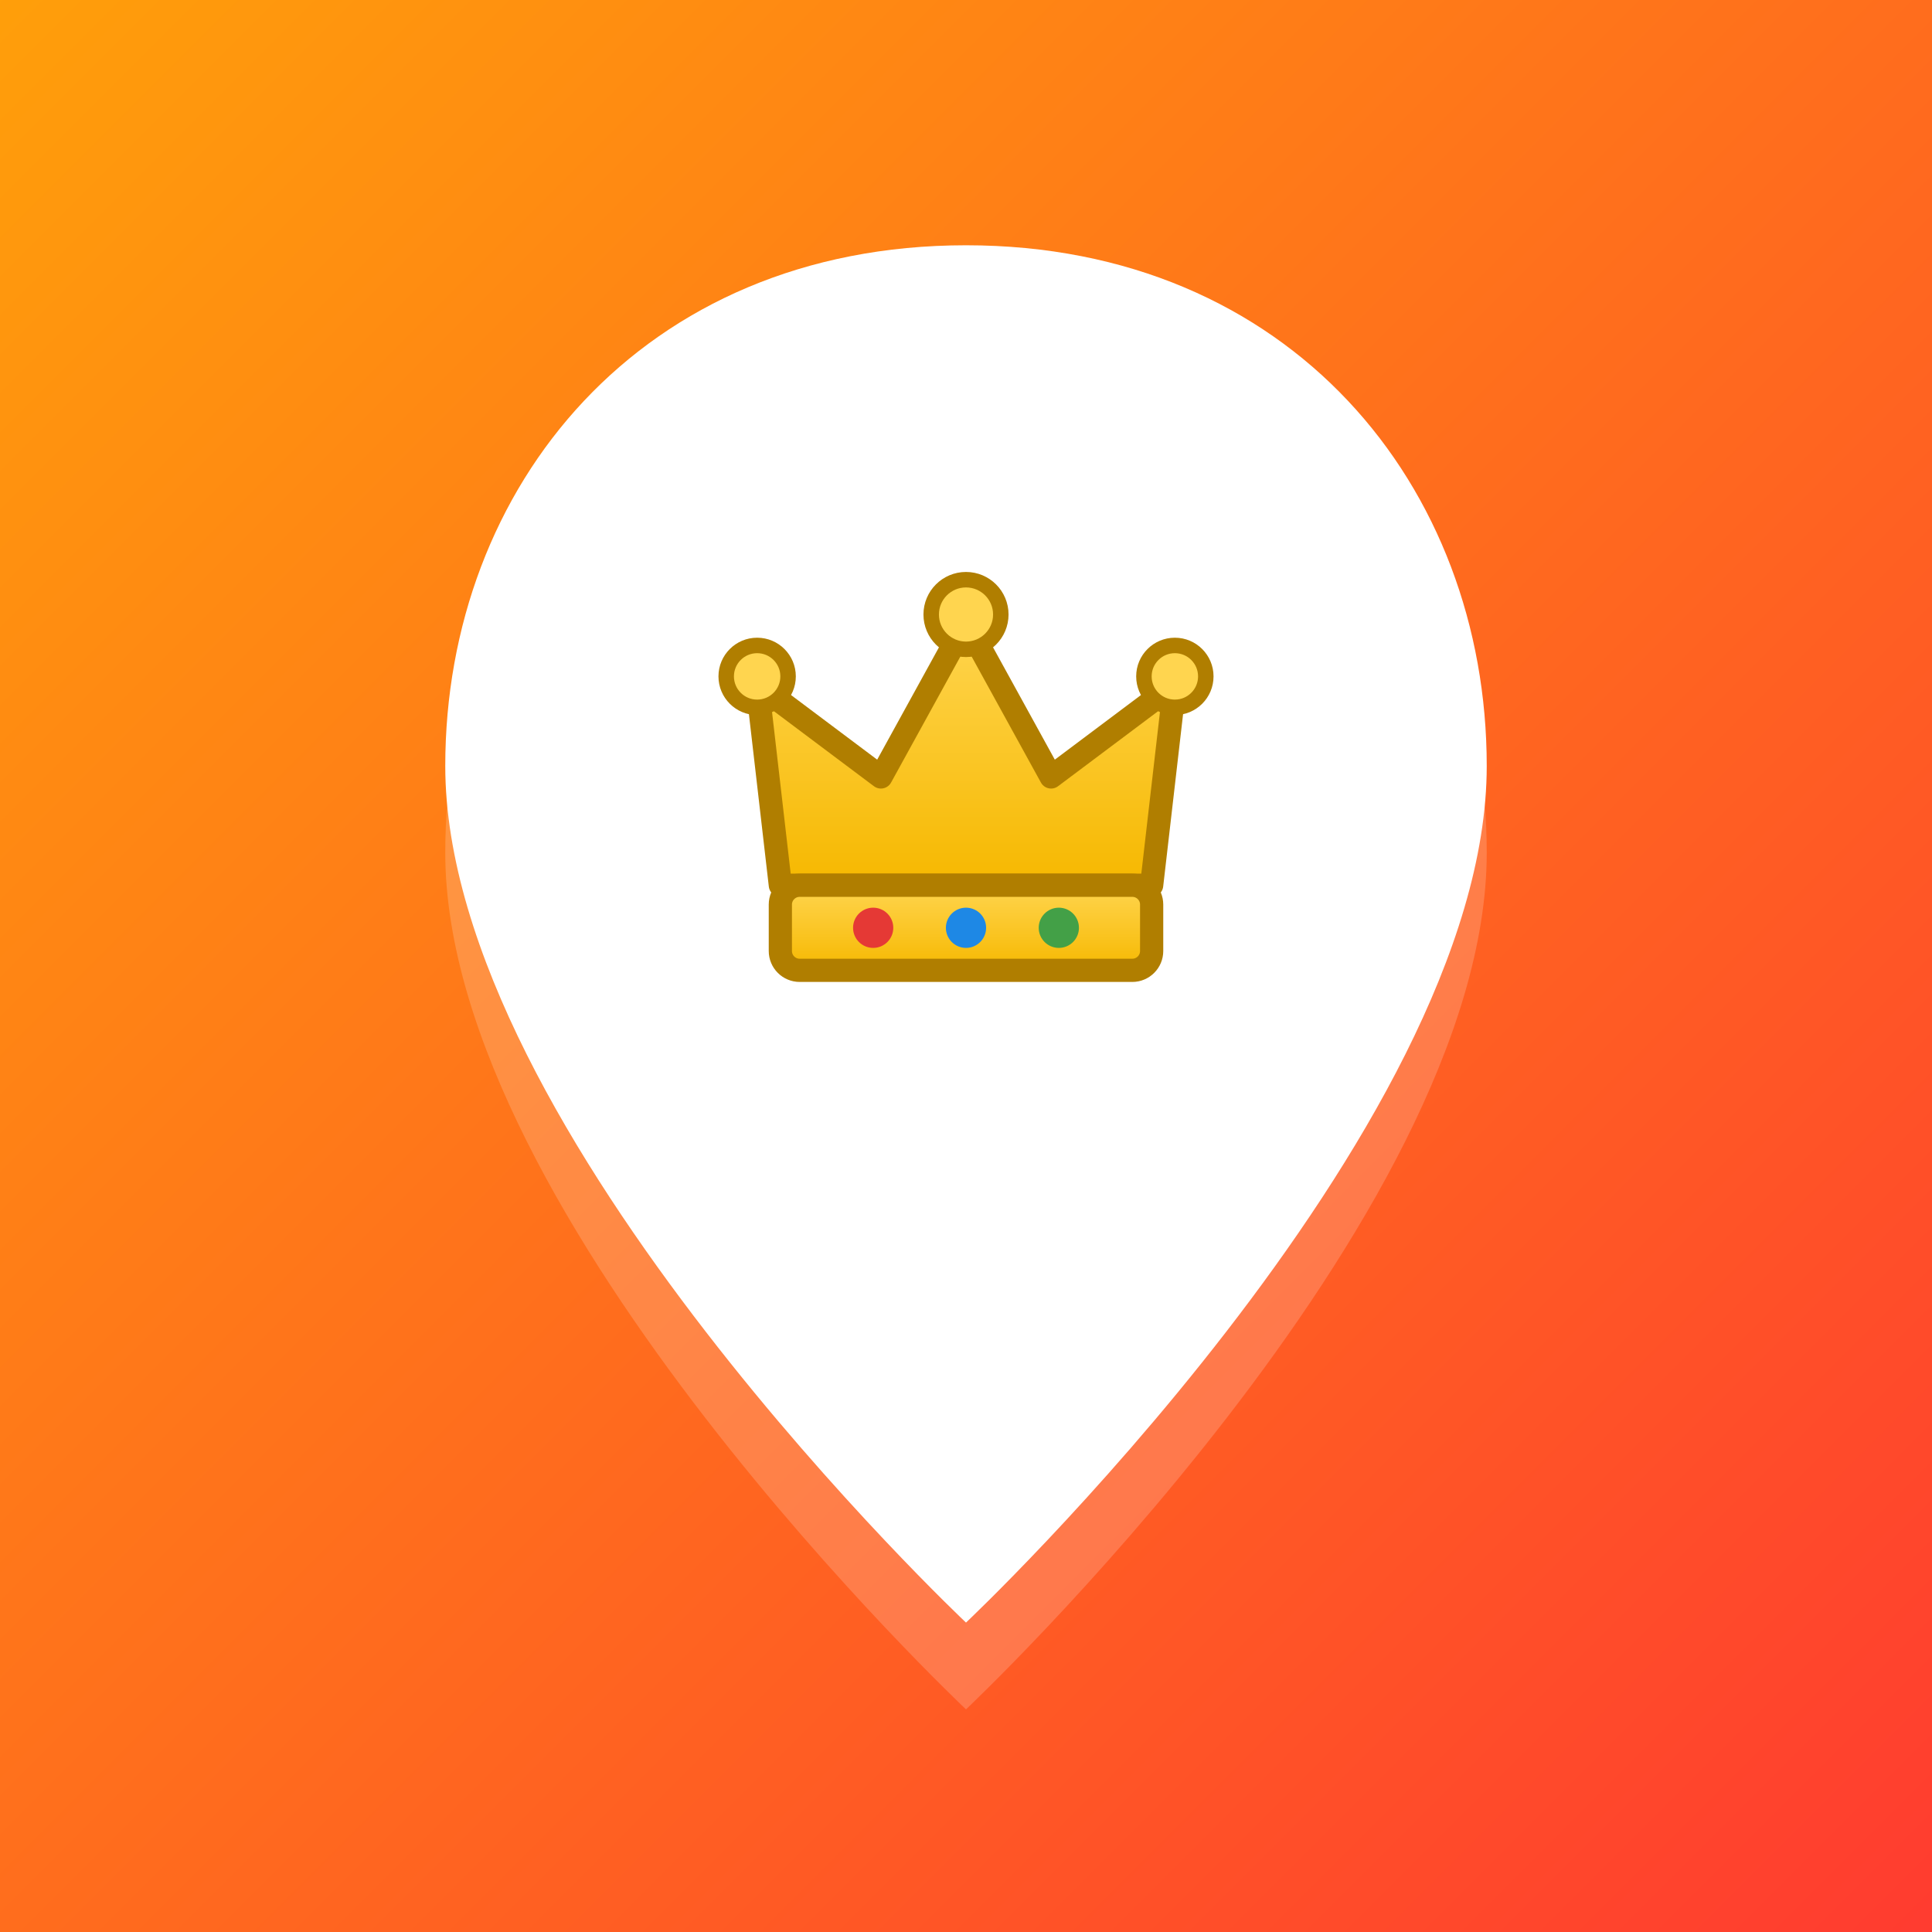
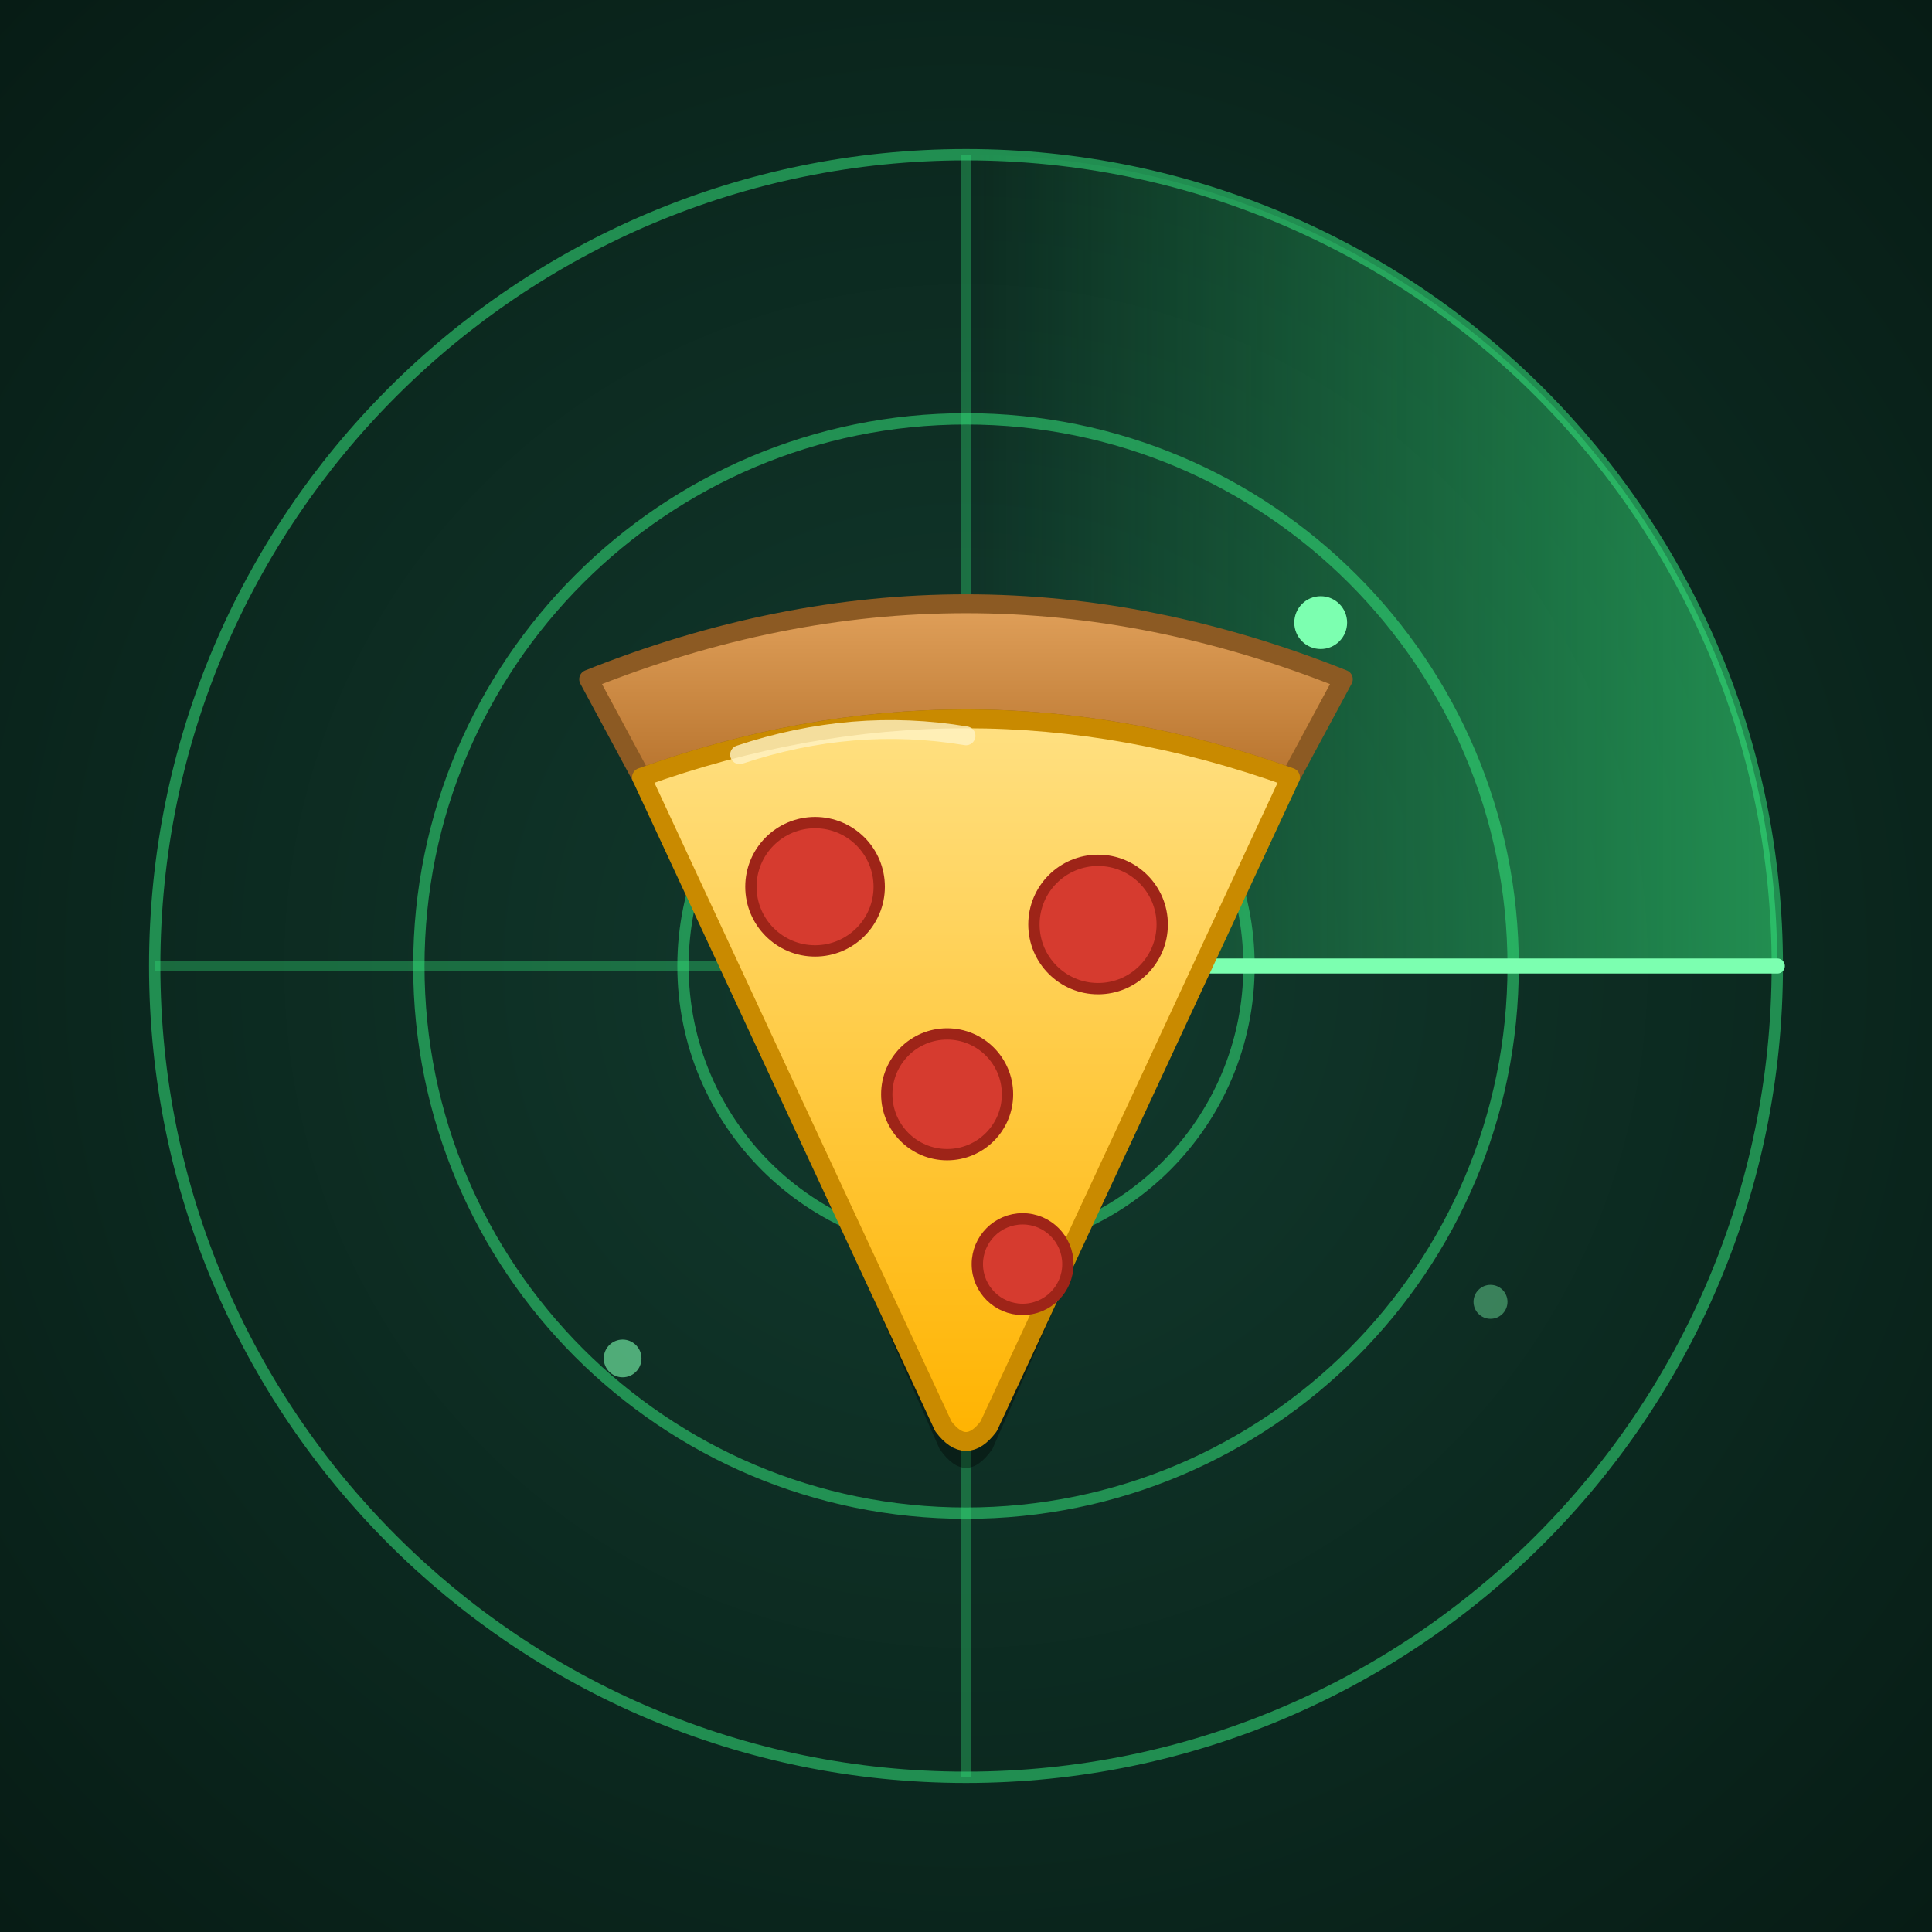
<svg xmlns="http://www.w3.org/2000/svg" viewBox="0 0 1024 1024">
  <defs>
-     <linearGradient id="bg" x1="0" y1="0" x2="1" y2="1">
-       <stop offset="0" stop-color="#FF9F0A" />
-       <stop offset="1" stop-color="#FF3B30" />
+     <radialGradient id="bg" cx="0.5" cy="0.5" r="0.7">
+       <stop offset="0" stop-color="#123B2E" />
+       <stop offset="1" stop-color="#071C15" />
+     </radialGradient>
+     <linearGradient id="sweep" x1="0" y1="0" x2="1" y2="0">
+       <stop offset="0" stop-color="#34E27A" stop-opacity="0" />
+       <stop offset="1" stop-color="#34E27A" stop-opacity="0.55" />
    </linearGradient>
-     <linearGradient id="crown" x1="0" y1="0" x2="0" y2="1">
-       <stop offset="0" stop-color="#FFD54F" />
-       <stop offset="1" stop-color="#F6B800" />
+     <linearGradient id="cheese" x1="0" y1="0" x2="0" y2="1">
+       <stop offset="0" stop-color="#FFE082" />
+       <stop offset="1" stop-color="#FFB300" />
+     </linearGradient>
+     <linearGradient id="crust" x1="0" y1="0" x2="0" y2="1">
+       <stop offset="0" stop-color="#E0A05A" />
+       <stop offset="1" stop-color="#B8742E" />
    </linearGradient>
  </defs>
  <rect width="1024" height="1024" fill="url(#bg)" />
-   <path d="M512 150 C 340 150 236 278 236 426 C 236 620 512 880 512 880 C 512 880 788 620 788 426 C 788 278 684 150 512 150 Z" fill="#FFFFFF" opacity="0.18" transform="translate(0,26)" />
-   <path d="M512 130 C 340 130 236 258 236 406 C 236 600 512 860 512 860 C 512 860 788 600 788 406 C 788 258 684 130 512 130 Z" fill="#FFFFFF" />
-   <g transform="translate(512,420) scale(4.1) translate(-32,-32)">
-     <path d="M8 44 L5 18 L21 30 L32 10 L43 30 L59 18 L56 44 Z" fill="url(#crown)" stroke="#B07E00" stroke-width="3" stroke-linejoin="round" />
-     <rect x="8" y="44" width="48" height="11" rx="2.5" fill="url(#crown)" stroke="#B07E00" stroke-width="3" />
-     <circle cx="5" cy="17" r="4" fill="#FFD54F" stroke="#B07E00" stroke-width="2" />
-     <circle cx="32" cy="9" r="4.5" fill="#FFD54F" stroke="#B07E00" stroke-width="2" />
-     <circle cx="59" cy="17" r="4" fill="#FFD54F" stroke="#B07E00" stroke-width="2" />
-     <circle cx="20" cy="49.5" r="2.6" fill="#E53935" />
-     <circle cx="32" cy="49.5" r="2.6" fill="#1E88E5" />
-     <circle cx="44" cy="49.5" r="2.6" fill="#43A047" />
+   <g fill="none" stroke="#34E27A" stroke-opacity="0.55" stroke-width="6">
+     <circle cx="512" cy="512" r="150" />
+     <circle cx="512" cy="512" r="290" />
+     <circle cx="512" cy="512" r="430" />
+   </g>
+   <g stroke="#34E27A" stroke-opacity="0.35" stroke-width="5">
+     <line x1="512" y1="82" x2="512" y2="942" />
+     <line x1="82" y1="512" x2="942" y2="512" />
+   </g>
+   <path d="M512 512 L512 82 A430 430 0 0 1 942 512 Z" fill="url(#sweep)" />
+   <line x1="512" y1="512" x2="942" y2="512" stroke="#7CFFB0" stroke-width="8" stroke-linecap="round" />
+   <circle cx="700" cy="330" r="14" fill="#7CFFB0" />
+   <circle cx="330" cy="720" r="10" fill="#7CFFB0" opacity="0.6" />
+   <circle cx="790" cy="690" r="9" fill="#7CFFB0" opacity="0.4" />
+   <g transform="translate(512,520)">
+     <path d="M-190 -170 Q0 -235 190 -170 L14 230 Q0 250 -14 230 Z" fill="#000" opacity="0.35" transform="translate(0,18)" />
+     <path d="M-200 -160 Q0 -240 200 -160 L172 -108 Q0 -170 -172 -108 Z" fill="url(#crust)" stroke="#8C5A23" stroke-width="10" stroke-linejoin="round" />
+     <path d="M-172 -108 Q0 -170 172 -108 L12 236 Q0 252 -12 236 Z" fill="url(#cheese)" stroke="#C98A00" stroke-width="10" stroke-linejoin="round" />
+     <g fill="#D63B2F" stroke="#9E2418" stroke-width="6">
+       <circle cx="-80" cy="-50" r="34" />
+       <circle cx="70" cy="-30" r="34" />
+       <circle cx="-10" cy="60" r="32" />
+       <circle cx="30" cy="150" r="24" />
+     </g>
+     <path d="M-120 -120 Q-60 -140 0 -130" fill="none" stroke="#FFF3C4" stroke-width="10" stroke-linecap="round" opacity="0.8" />
  </g>
</svg>
